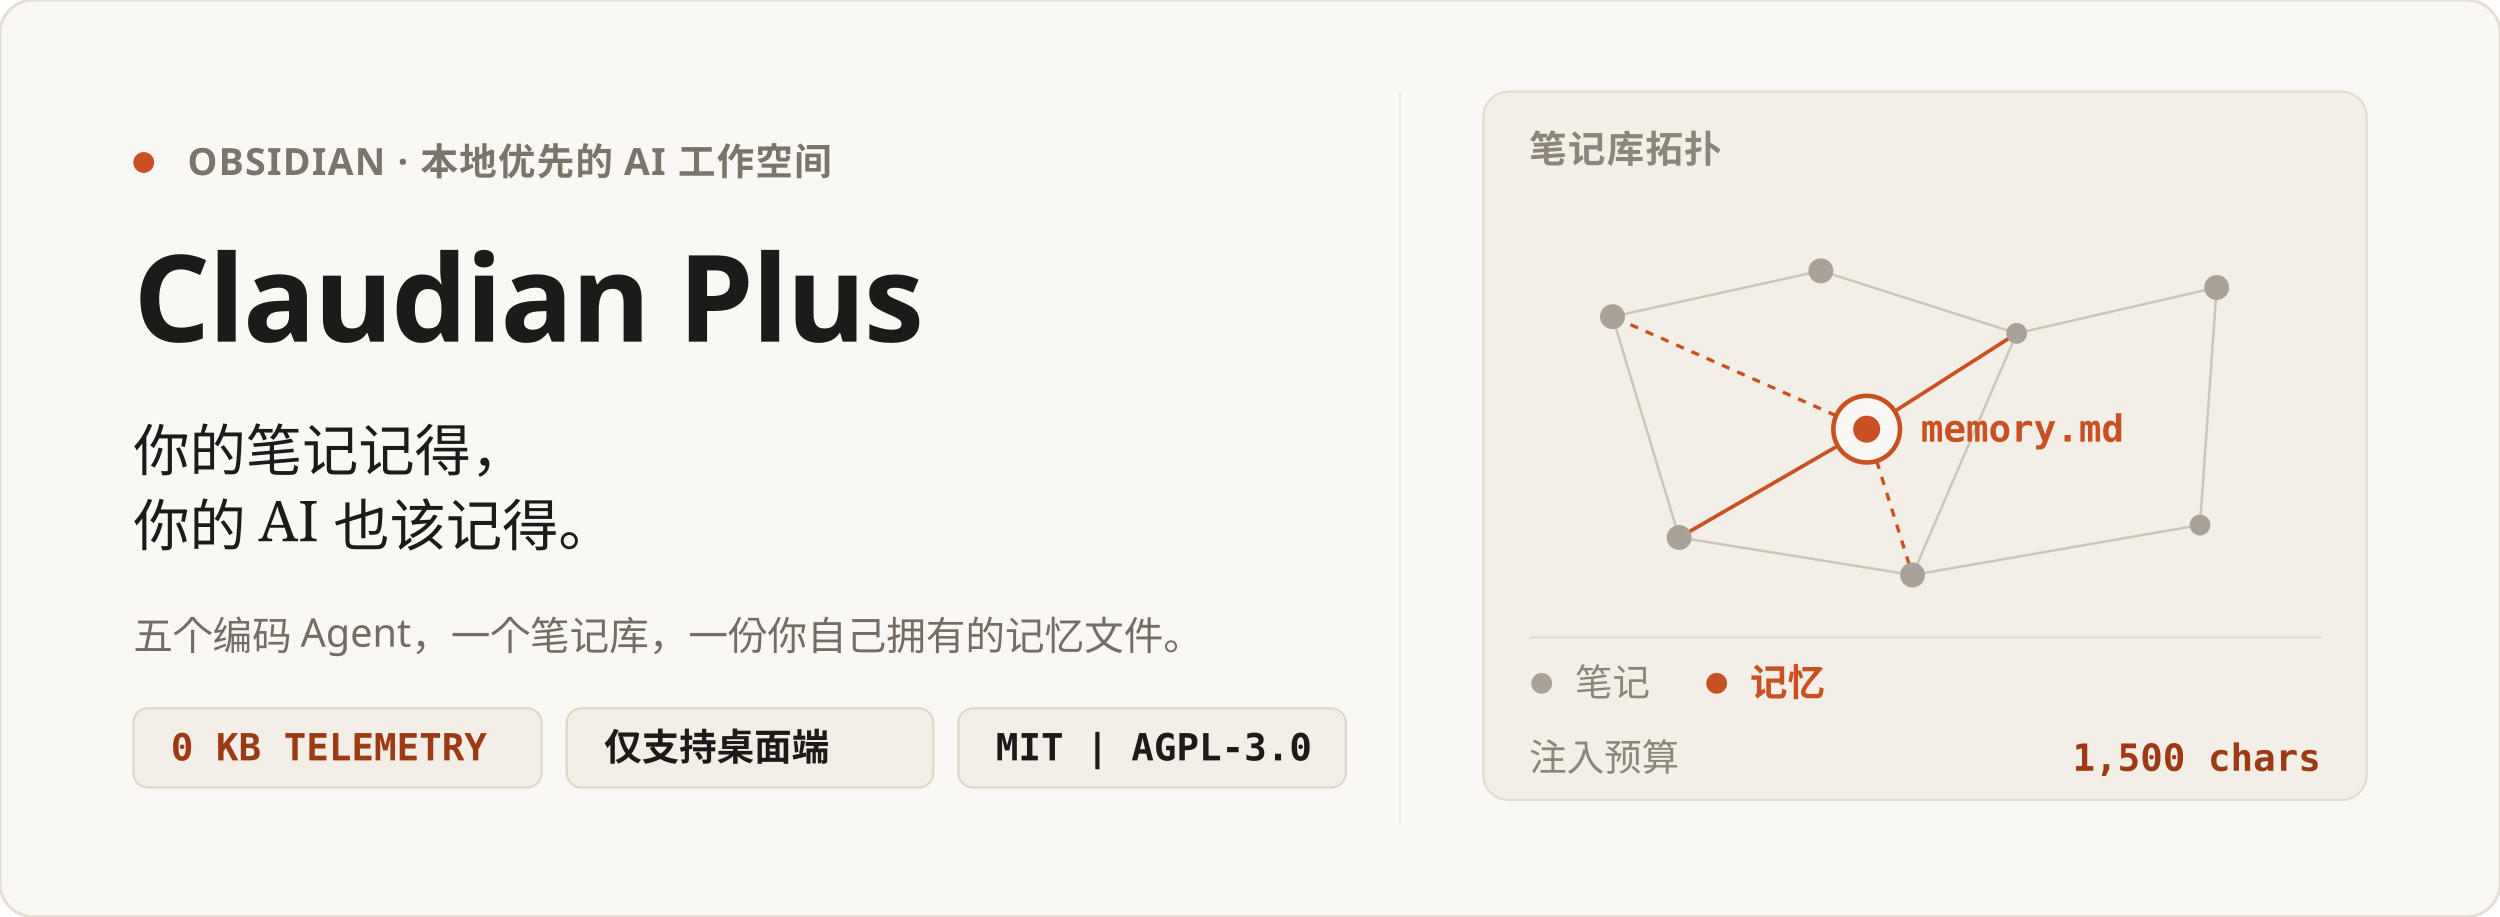
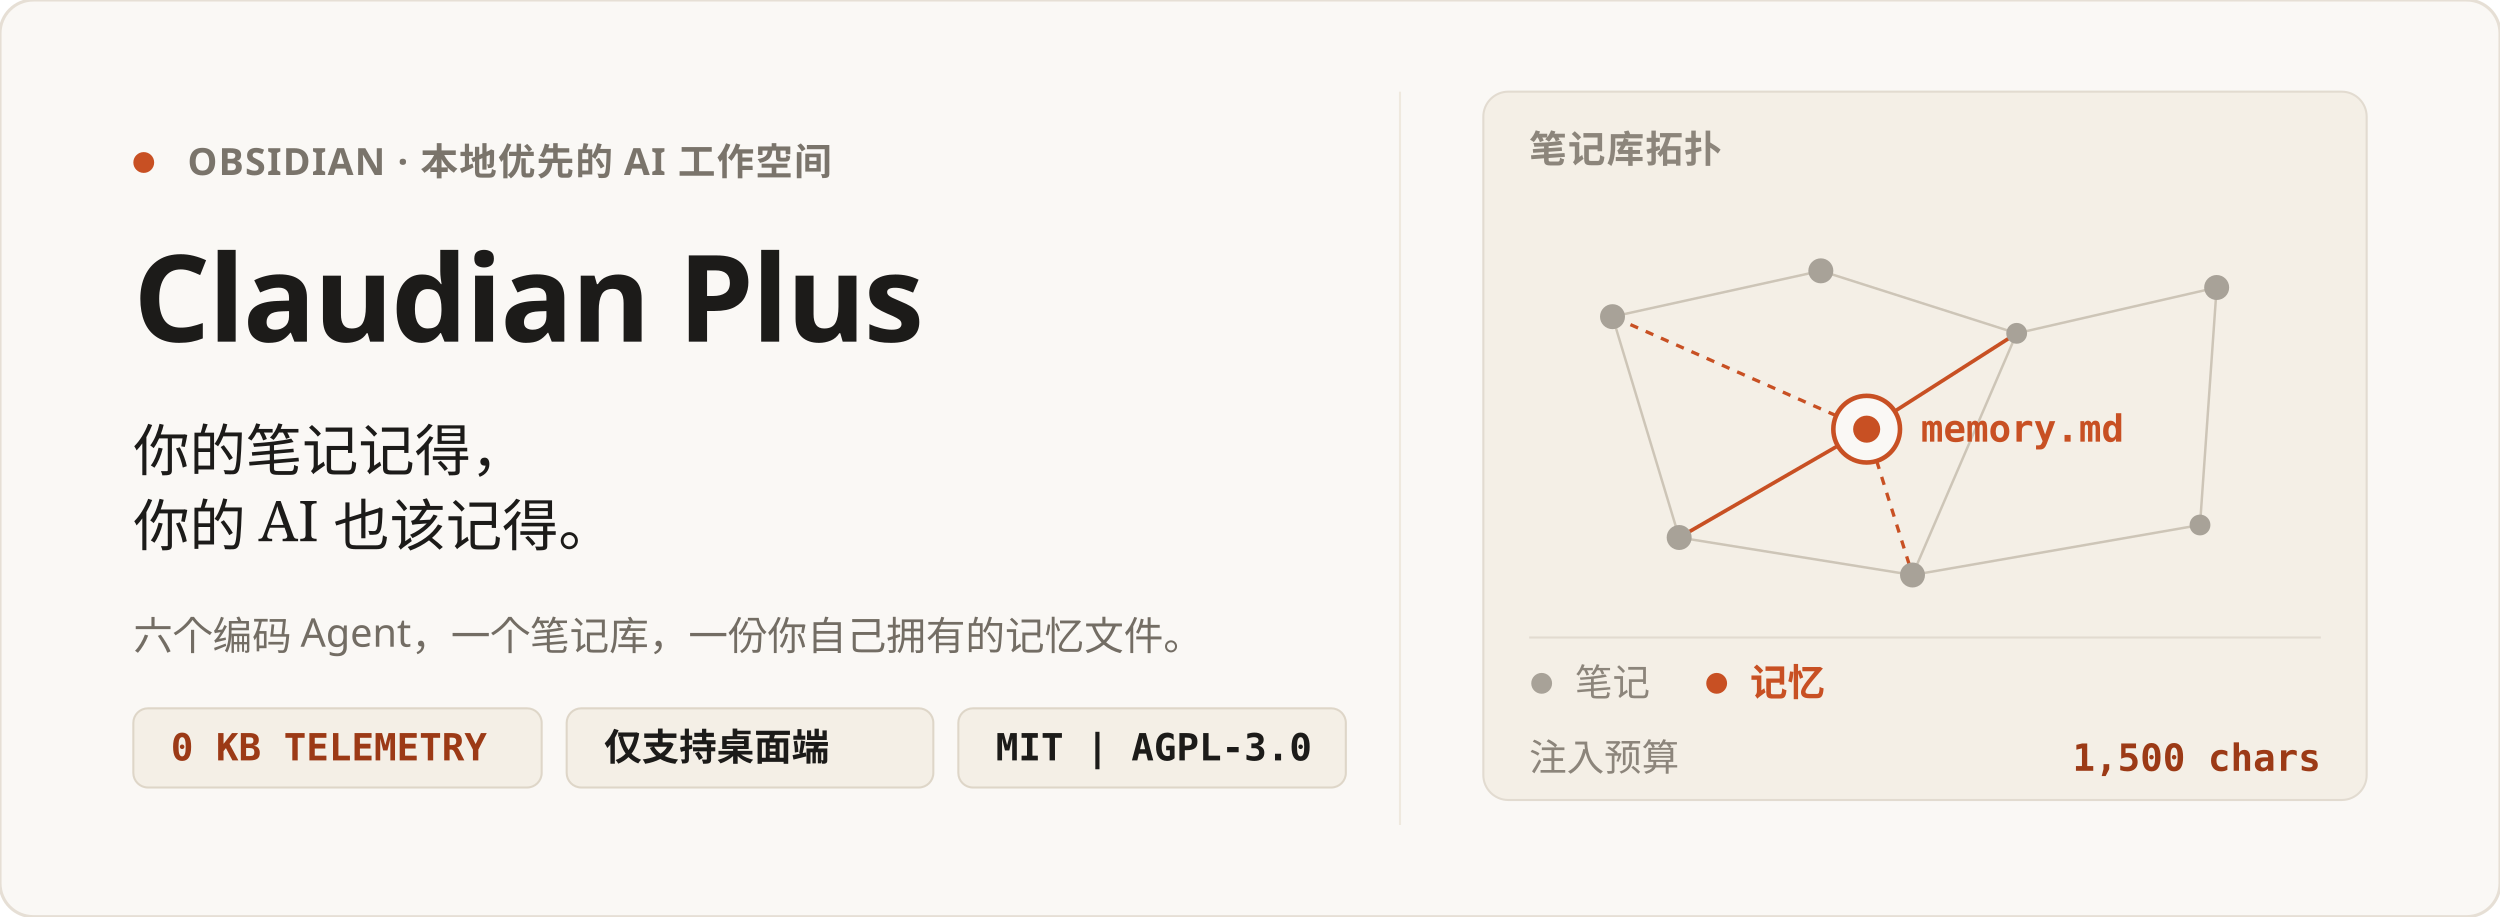
<svg xmlns="http://www.w3.org/2000/svg" viewBox="0 0 1200 440" width="100%" height="100%" role="img" aria-labelledby="cpHeroZhTitle cpHeroZhDesc">
  <defs>
    <style>
      .serif { font-family: "Songti SC", "Source Han Serif SC", "Charter", "Georgia", "Cambria", serif; }
      .sans { font-family: -apple-system, BlinkMacSystemFont, "Segoe UI", "PingFang SC", "Microsoft YaHei", "Noto Sans", sans-serif; }
      .mono { font-family: ui-monospace, "SF Mono", "Cascadia Code", "Fira Code", monospace; }
    </style>
  </defs>
  <rect x="0" y="0" width="1200" height="440" rx="16" fill="#FAF8F5" stroke="#E6DFD5" stroke-width="1.5" />
  <line x1="672" y1="44" x2="672" y2="396" stroke="#EFE9DE" stroke-width="1" />
  <g id="identity">
    <circle cx="69" cy="78" r="5" fill="#C85023" />
    <text x="90" y="84" class="sans" font-size="18" font-weight="600" fill="#7A746B" letter-spacing="0.6">OBSIDIAN · 本地优先的 AI 工作空间</text>
    <text x="64" y="164" class="sans" font-size="58" font-weight="700" fill="#1C1B19" letter-spacing="-1">Claudian Plus</text>
    <text x="64" y="226" class="serif" font-size="27" fill="#1C1B19">你的笔记记得，</text>
    <text x="64" y="262" class="serif" font-size="27" fill="#1C1B19">你的 AI 也该记得。</text>
-     <text x="64" y="312" class="sans" font-size="19" fill="#736D64">五个编码 Agent，一个笔记库，一份你自己拥有的记忆文件。</text>
+     <text x="64" y="312" class="sans" font-size="19" fill="#736D64">六个编码 Agent，一个笔记库，一份你自己拥有的记忆文件。</text>
    <g id="tags">
      <rect x="64" y="340" width="196" height="38" rx="7" fill="#F4EFE6" stroke="#DED6C8" stroke-width="1" />
      <text x="82" y="365" class="mono" font-size="18" font-weight="600" fill="#9C3A16">0 KB TELEMETRY</text>
      <rect x="272" y="340" width="176" height="38" rx="7" fill="#F4EFE6" stroke="#DED6C8" stroke-width="1" />
      <text x="290" y="365" class="sans" font-size="18" font-weight="600" fill="#1C1B19">仅支持桌面端</text>
      <rect x="460" y="340" width="186" height="38" rx="7" fill="#F4EFE6" stroke="#DED6C8" stroke-width="1" />
      <text x="478" y="365" class="mono" font-size="18" font-weight="600" fill="#1C1B19">MIT | AGPL-3.0</text>
    </g>
  </g>
  <g id="vault-topology" transform="translate(712, 44)">
    <rect x="0" y="0" width="424" height="340" rx="12" fill="#F4EFE6" stroke="#E2DBD0" stroke-width="1" />
    <text x="22" y="34" class="sans" font-size="18" font-weight="600" fill="#8C857B" letter-spacing="0.6">笔记库拓扑</text>
    <g stroke="#CDC5B7" stroke-width="1.2">
      <line x1="62" y1="108" x2="162" y2="86" />
      <line x1="162" y1="86" x2="256" y2="116" />
      <line x1="256" y1="116" x2="352" y2="94" />
      <line x1="62" y1="108" x2="94" y2="214" />
      <line x1="94" y1="214" x2="206" y2="232" />
      <line x1="206" y1="232" x2="344" y2="208" />
      <line x1="256" y1="116" x2="206" y2="232" />
      <line x1="352" y1="94" x2="344" y2="208" />
    </g>
    <g stroke="#C85023" stroke-width="1.8">
      <line x1="184" y1="162" x2="256" y2="116" />
      <line x1="184" y1="162" x2="94" y2="214" />
    </g>
    <g stroke="#C85023" stroke-width="1.6" stroke-dasharray="4 4">
      <line x1="184" y1="162" x2="62" y2="108" />
      <line x1="184" y1="162" x2="206" y2="232" />
    </g>
    <g fill="#A8A298">
      <circle cx="62" cy="108" r="6" />
      <circle cx="162" cy="86" r="6" />
      <circle cx="256" cy="116" r="5" />
      <circle cx="352" cy="94" r="6" />
      <circle cx="94" cy="214" r="6" />
      <circle cx="206" cy="232" r="6" />
      <circle cx="344" cy="208" r="5" />
    </g>
    <circle cx="184" cy="162" r="16" fill="#FAF8F5" stroke="#C85023" stroke-width="2.2" />
    <circle cx="184" cy="162" r="6.5" fill="#C85023" />
    <text x="210" y="168" class="mono" font-size="18" font-weight="600" fill="#C85023">memory.md</text>
    <line x1="22" y1="262" x2="402" y2="262" stroke="#E2DBD0" stroke-width="1" />
    <circle cx="28" cy="284" r="5" fill="#A8A298" />
    <text x="44" y="290" class="sans" font-size="18" fill="#8C857B">笔记</text>
    <circle cx="112" cy="284" r="5" fill="#C85023" />
    <text x="128" y="290" class="sans" font-size="18" font-weight="600" fill="#C85023">记忆</text>
    <text x="22" y="326" class="sans" font-size="18" fill="#8C857B">注入预算</text>
    <text x="402" y="326" class="mono" font-size="18" font-weight="600" fill="#9C3A16" text-anchor="end">1,500 chars</text>
  </g>
</svg>
